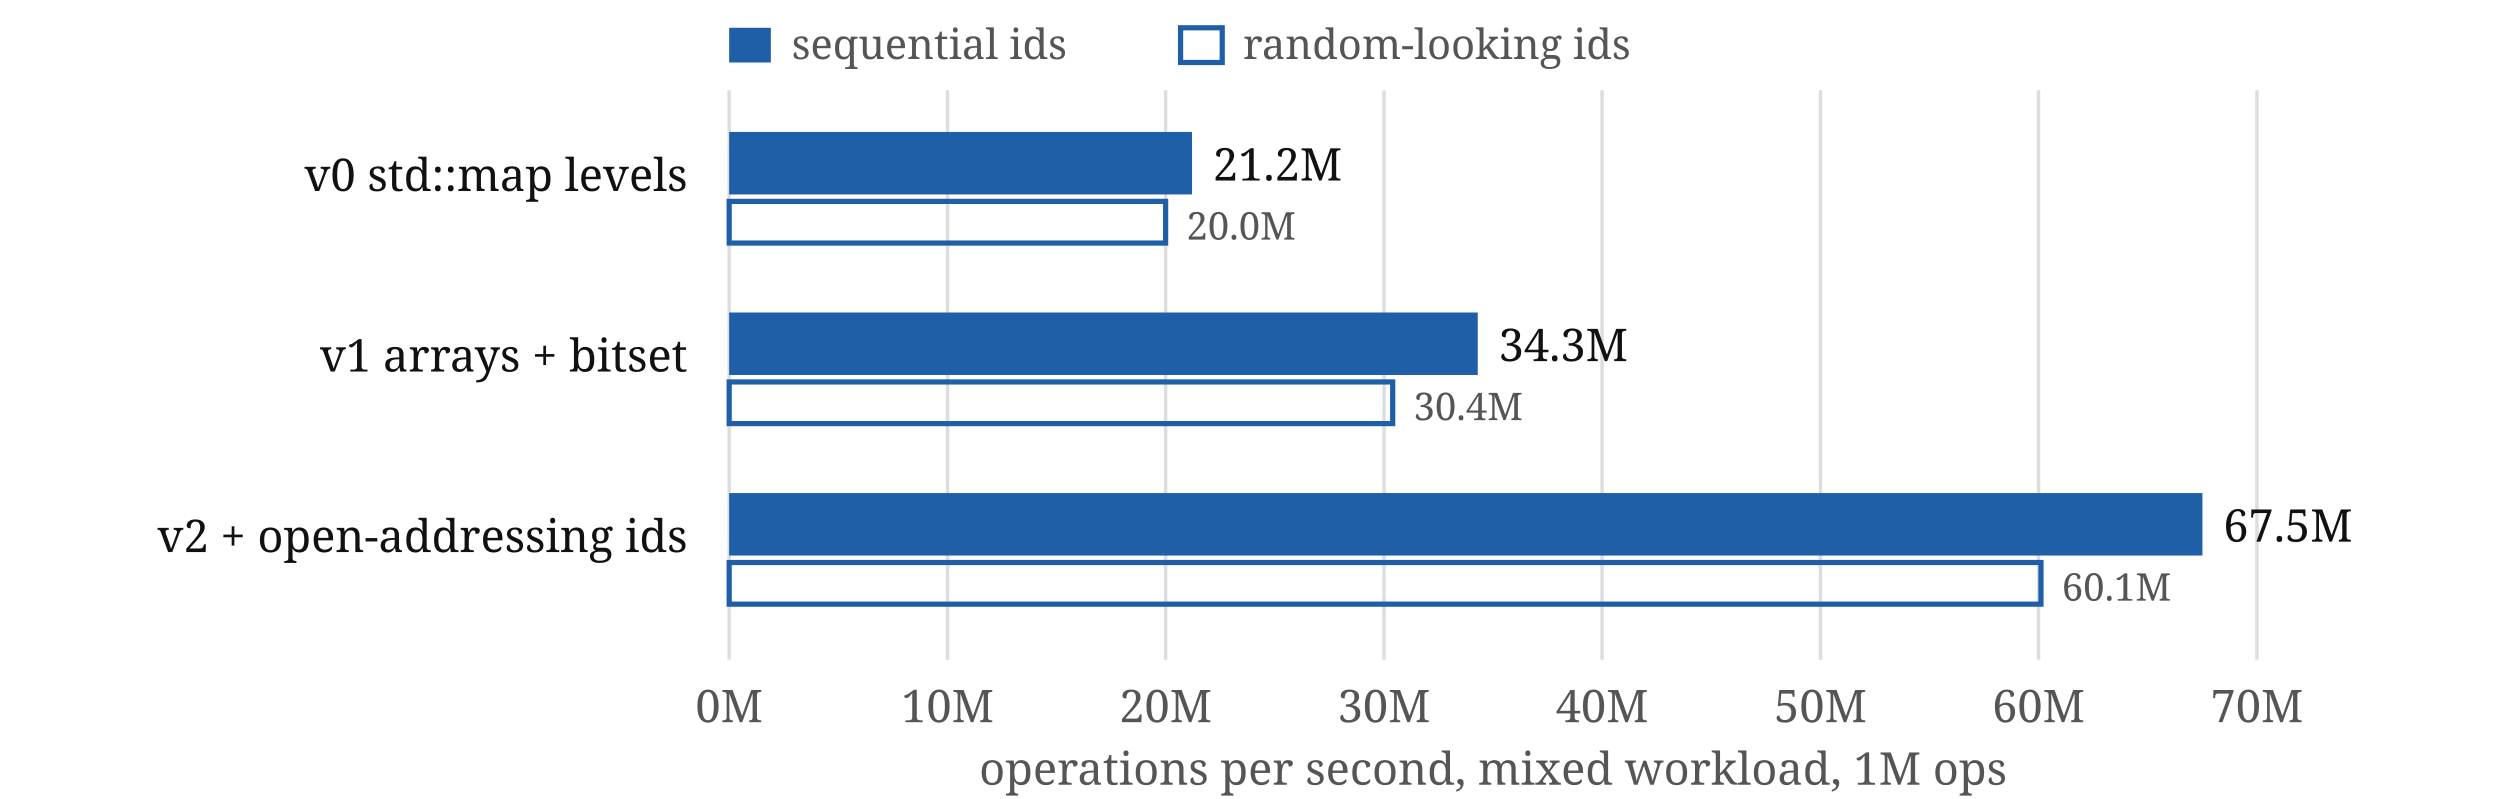
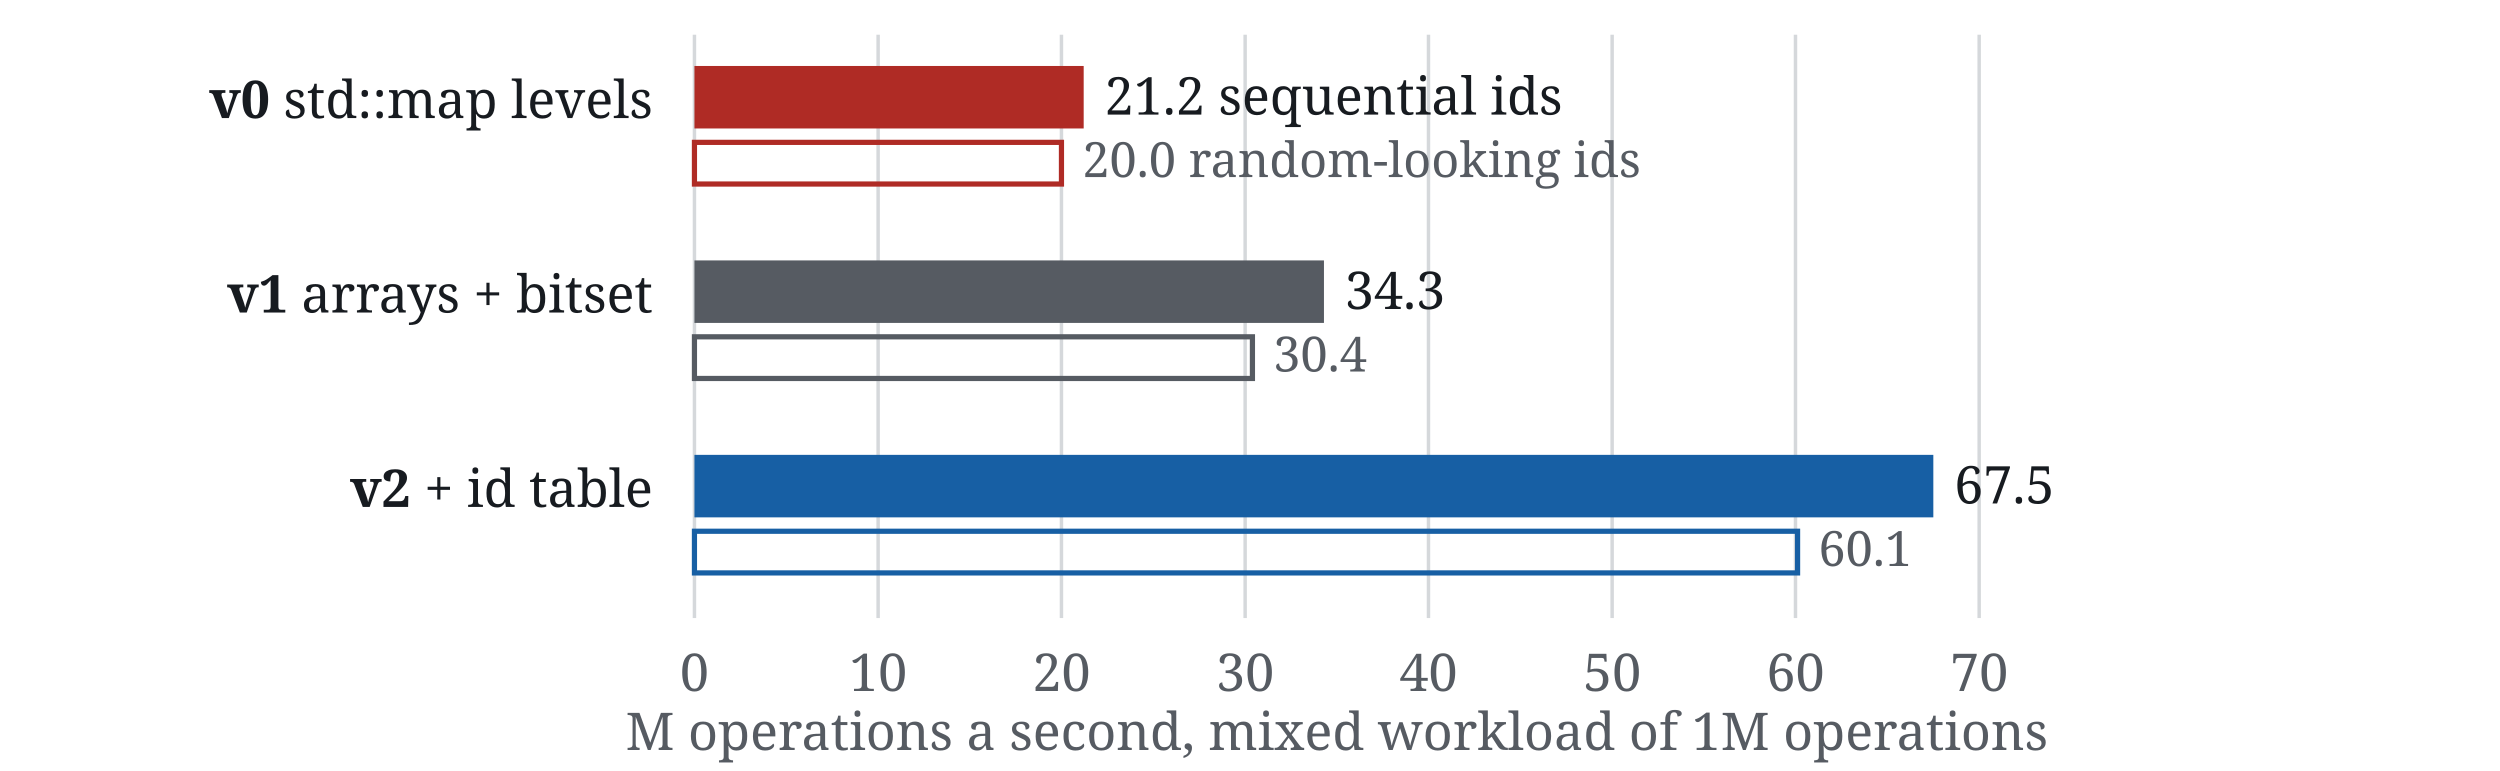
- <svg xmlns="http://www.w3.org/2000/svg" viewBox="0 0 720 230" width="720" height="230" role="img" aria-labelledby="t" font-family="Charter, 'Bitstream Charter', Cambria, serif" font-size="13">
-   <style>.txt{fill:#111}.mut{fill:#555}.grid{stroke:#ddd}.seq{fill:#1f5fa8}.rnd{fill:none;stroke:#1f5fa8;stroke-width:1.5}@media (prefers-color-scheme: dark){.txt{fill:#e8e8e8}.mut{fill:#aaa}.grid{stroke:#333}.seq{fill:#7db2f0}.rnd{fill:none;stroke:#7db2f0}}</style>
-   <line class="grid" x1="210.0" y1="26" x2="210.0" y2="190" />
-   <text class="mut" x="210.0" y="208" text-anchor="middle">0M</text>
-   <line class="grid" x1="272.9" y1="26" x2="272.9" y2="190" />
-   <text class="mut" x="272.9" y="208" text-anchor="middle">10M</text>
-   <line class="grid" x1="335.7" y1="26" x2="335.7" y2="190" />
-   <text class="mut" x="335.7" y="208" text-anchor="middle">20M</text>
-   <line class="grid" x1="398.6" y1="26" x2="398.6" y2="190" />
-   <text class="mut" x="398.6" y="208" text-anchor="middle">30M</text>
-   <line class="grid" x1="461.4" y1="26" x2="461.4" y2="190" />
-   <text class="mut" x="461.4" y="208" text-anchor="middle">40M</text>
-   <line class="grid" x1="524.3" y1="26" x2="524.3" y2="190" />
-   <text class="mut" x="524.3" y="208" text-anchor="middle">50M</text>
-   <line class="grid" x1="587.1" y1="26" x2="587.1" y2="190" />
-   <text class="mut" x="587.1" y="208" text-anchor="middle">60M</text>
-   <line class="grid" x1="650.0" y1="26" x2="650.0" y2="190" />
-   <text class="mut" x="650.0" y="208" text-anchor="middle">70M</text>
-   <text class="mut" x="430.0" y="226" text-anchor="middle">operations per second, mixed workload, 1M ops</text>
-   <text class="txt" x="198" y="55" text-anchor="end">v0  std::map levels</text>
-   <rect class="seq" x="210" y="38" width="133.3" height="18" />
-   <text class="txt" x="349.3" y="52">21.2M</text>
-   <rect class="rnd" x="210" y="58" width="125.7" height="12" />
-   <text class="mut" x="341.7" y="69" font-size="11">20.0M</text>
-   <text class="txt" x="198" y="107" text-anchor="end">v1  arrays + bitset</text>
-   <rect class="seq" x="210" y="90" width="215.6" height="18" />
-   <text class="txt" x="431.6" y="104">34.3M</text>
-   <rect class="rnd" x="210" y="110" width="191.1" height="12" />
-   <text class="mut" x="407.1" y="121" font-size="11">30.4M</text>
-   <text class="txt" x="198" y="159" text-anchor="end">v2  + open-addressing ids</text>
-   <rect class="seq" x="210" y="142" width="424.3" height="18" />
-   <text class="txt" x="640.3" y="156">67.5M</text>
-   <rect class="rnd" x="210" y="162" width="377.8" height="12" />
-   <text class="mut" x="593.8" y="173" font-size="11">60.1M</text>
-   <rect class="seq" x="210" y="8" width="12" height="10" />
-   <text class="mut" x="228" y="17" font-size="12">sequential ids</text>
-   <rect class="rnd" x="340" y="8" width="12" height="10" />
-   <text class="mut" x="358" y="17" font-size="12">random-looking ids</text>
+ <svg xmlns="http://www.w3.org/2000/svg" viewBox="0 0 720 222" width="720" height="222" role="img" aria-labelledby="t" font-family="Charter, 'Bitstream Charter', 'Sitka Text', Cambria, serif" font-size="15">
+   <style>.txt{fill:#171b20}.mut{fill:#565b62}.grid{stroke:#d5d8db}.v0{fill:#af2b25}.v1{fill:#565b62}.v2{fill:#175fa4}.o0{fill:none;stroke:#af2b25;stroke-width:1.5}.o1{fill:none;stroke:#565b62;stroke-width:1.5}.o2{fill:none;stroke:#175fa4;stroke-width:1.5}@media (prefers-color-scheme: dark){.txt{fill:#e5e8ec}.mut{fill:#a7abb1}.grid{stroke:#2f3338}.v0{fill:#f2897c}.v1{fill:#a7abb1}.v2{fill:#79b6f4}.o0{stroke:#f2897c}.o1{stroke:#a7abb1}.o2{stroke:#79b6f4}}</style>
+   <line class="grid" x1="200.0" y1="10" x2="200.0" y2="178" />
+   <text class="mut" x="200.0" y="199" text-anchor="middle">0</text>
+   <line class="grid" x1="252.9" y1="10" x2="252.9" y2="178" />
+   <text class="mut" x="252.9" y="199" text-anchor="middle">10</text>
+   <line class="grid" x1="305.7" y1="10" x2="305.7" y2="178" />
+   <text class="mut" x="305.7" y="199" text-anchor="middle">20</text>
+   <line class="grid" x1="358.6" y1="10" x2="358.6" y2="178" />
+   <text class="mut" x="358.6" y="199" text-anchor="middle">30</text>
+   <line class="grid" x1="411.4" y1="10" x2="411.4" y2="178" />
+   <text class="mut" x="411.4" y="199" text-anchor="middle">40</text>
+   <line class="grid" x1="464.3" y1="10" x2="464.3" y2="178" />
+   <text class="mut" x="464.3" y="199" text-anchor="middle">50</text>
+   <line class="grid" x1="517.1" y1="10" x2="517.1" y2="178" />
+   <text class="mut" x="517.1" y="199" text-anchor="middle">60</text>
+   <line class="grid" x1="570.0" y1="10" x2="570.0" y2="178" />
+   <text class="mut" x="570.0" y="199" text-anchor="middle">70</text>
+   <text class="mut" x="385" y="216" text-anchor="middle">M operations a second, mixed workload of 1M operations</text>
+   <text class="txt" x="188" y="34" text-anchor="end">
+     <tspan font-weight="700">v0</tspan>  std::map levels</text>
+   <rect class="v0" x="200" y="19" width="112.1" height="18" />
+   <rect class="o0" x="200" y="41.0" width="105.7" height="12" />
+   <text class="txt" x="318.1" y="33">21.2  sequential ids</text>
+   <text class="mut" x="311.7" y="51" font-size="14">20.0  random-looking ids</text>
+   <text class="txt" x="188" y="90" text-anchor="end">
+     <tspan font-weight="700">v1</tspan>  arrays + bitset</text>
+   <rect class="v1" x="200" y="75" width="181.3" height="18" />
+   <rect class="o1" x="200" y="97.0" width="160.7" height="12" />
+   <text class="txt" x="387.3" y="89">34.3</text>
+   <text class="mut" x="366.7" y="107" font-size="14">30.4</text>
+   <text class="txt" x="188" y="146" text-anchor="end">
+     <tspan font-weight="700">v2</tspan>  + id table</text>
+   <rect class="v2" x="200" y="131" width="356.8" height="18" />
+   <rect class="o2" x="200" y="153.0" width="317.7" height="12" />
+   <text class="txt" x="562.8" y="145">67.5</text>
+   <text class="mut" x="523.7" y="163" font-size="14">60.1</text>
</svg>
